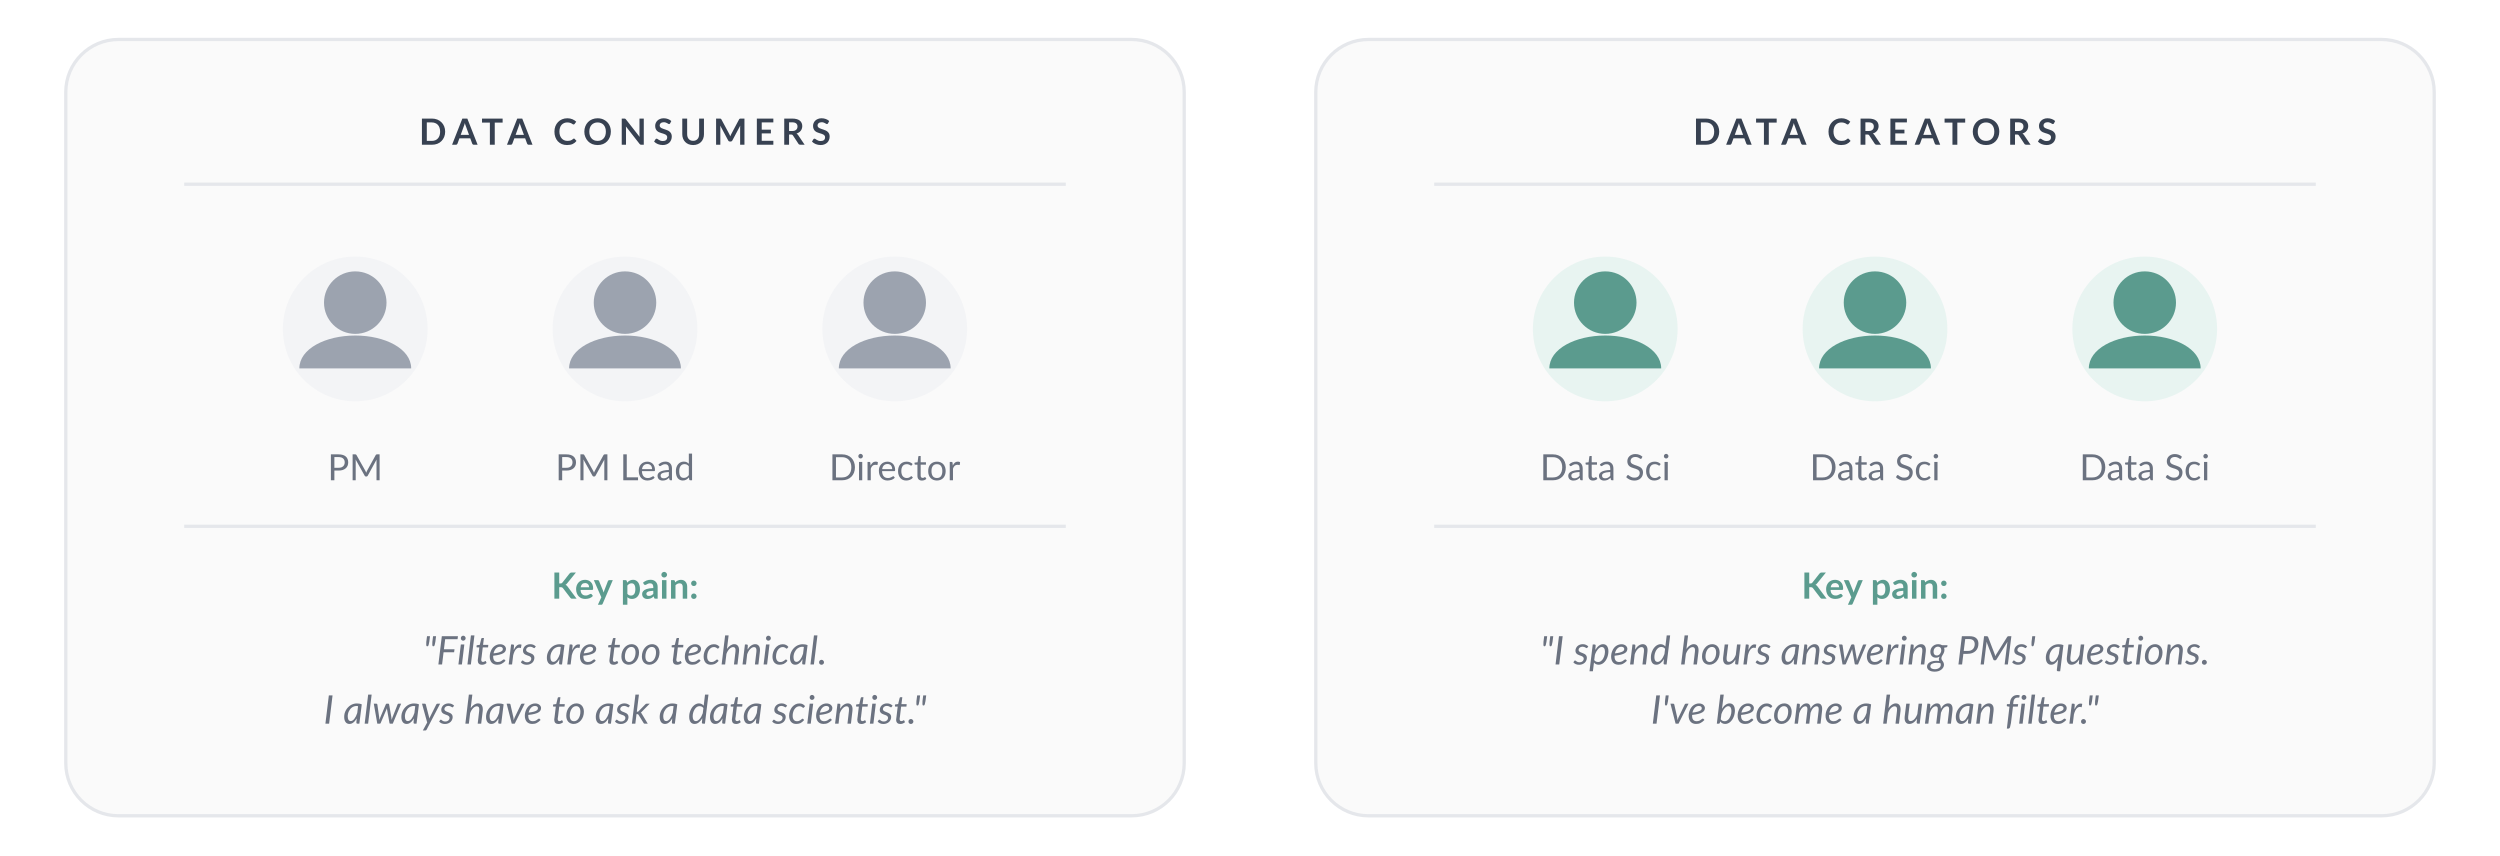
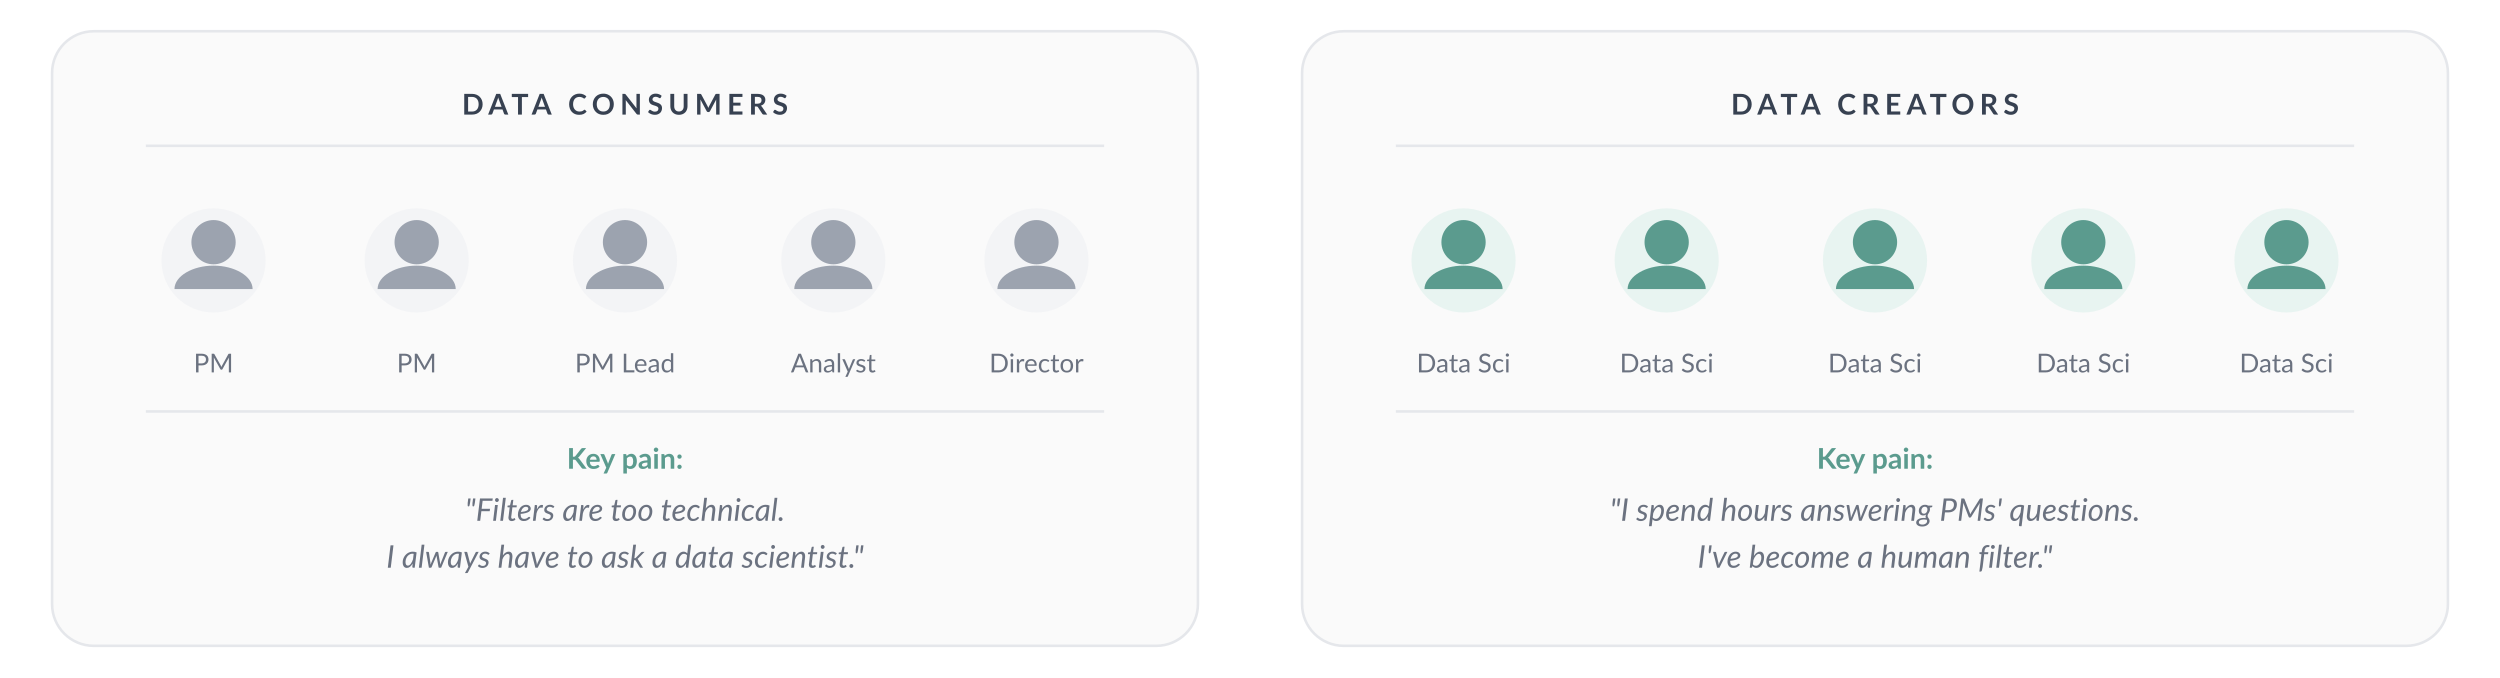
- <svg xmlns="http://www.w3.org/2000/svg" viewBox="0 0 760 260" fill="none">
-   <rect x="20" y="12" width="340" height="236" rx="16" fill="#FAFAFA" stroke="#E5E7EB" stroke-width="1" />
-   <text x="190" y="44" font-family="Lato, sans-serif" font-size="11" font-weight="700" fill="#374151" text-anchor="middle" letter-spacing="2">DATA CONSUMERS</text>
-   <line x1="56" y1="56" x2="324" y2="56" stroke="#E5E7EB" stroke-width="1" />
-   <circle cx="108" cy="100" r="22" fill="#F3F4F6" />
-   <circle cx="108" cy="92" r="9.5" fill="#9CA3AF" />
-   <path d="M91,112 C91,106 99,102 108,102 C117,102 125,106 125,112" fill="#9CA3AF" />
-   <text x="108" y="146" font-family="Lato, sans-serif" font-size="11" fill="#6B7280" text-anchor="middle">PM</text>
-   <circle cx="190" cy="100" r="22" fill="#F3F4F6" />
-   <circle cx="190" cy="92" r="9.5" fill="#9CA3AF" />
-   <path d="M173,112 C173,106 181,102 190,102 C199,102 207,106 207,112" fill="#9CA3AF" />
-   <text x="190" y="146" font-family="Lato, sans-serif" font-size="11" fill="#6B7280" text-anchor="middle">PM Lead</text>
-   <circle cx="272" cy="100" r="22" fill="#F3F4F6" />
-   <circle cx="272" cy="92" r="9.5" fill="#9CA3AF" />
-   <path d="M255,112 C255,106 263,102 272,102 C281,102 289,106 289,112" fill="#9CA3AF" />
-   <text x="272" y="146" font-family="Lato, sans-serif" font-size="11" fill="#6B7280" text-anchor="middle">Director</text>
-   <line x1="56" y1="160" x2="324" y2="160" stroke="#E5E7EB" stroke-width="1" />
-   <text x="190" y="182" font-family="Lato, sans-serif" font-size="11" fill="#5B9B8E" text-anchor="middle" font-weight="700">Key pain:</text>
-   <text x="190" y="202" font-family="Lato, sans-serif" font-size="12" fill="#6B7280" text-anchor="middle" font-style="italic">"Filters are too technical.</text>
-   <text x="190" y="220" font-family="Lato, sans-serif" font-size="12" fill="#6B7280" text-anchor="middle" font-style="italic">I always have to ask a data scientist."</text>
-   <rect x="400" y="12" width="340" height="236" rx="16" fill="#FAFAFA" stroke="#E5E7EB" stroke-width="1" />
-   <text x="570" y="44" font-family="Lato, sans-serif" font-size="11" font-weight="700" fill="#374151" text-anchor="middle" letter-spacing="2">DATA CREATORS</text>
-   <line x1="436" y1="56" x2="704" y2="56" stroke="#E5E7EB" stroke-width="1" />
-   <circle cx="488" cy="100" r="22" fill="#E8F4F1" />
-   <circle cx="488" cy="92" r="9.5" fill="#5B9B8E" />
-   <path d="M471,112 C471,106 479,102 488,102 C497,102 505,106 505,112" fill="#5B9B8E" />
-   <text x="488" y="146" font-family="Lato, sans-serif" font-size="11" fill="#6B7280" text-anchor="middle">Data Sci</text>
-   <circle cx="570" cy="100" r="22" fill="#E8F4F1" />
-   <circle cx="570" cy="92" r="9.5" fill="#5B9B8E" />
-   <path d="M553,112 C553,106 561,102 570,102 C579,102 587,106 587,112" fill="#5B9B8E" />
-   <text x="570" y="146" font-family="Lato, sans-serif" font-size="11" fill="#6B7280" text-anchor="middle">Data Sci</text>
-   <circle cx="652" cy="100" r="22" fill="#E8F4F1" />
-   <circle cx="652" cy="92" r="9.5" fill="#5B9B8E" />
-   <path d="M635,112 C635,106 643,102 652,102 C661,102 669,106 669,112" fill="#5B9B8E" />
-   <text x="652" y="146" font-family="Lato, sans-serif" font-size="11" fill="#6B7280" text-anchor="middle">Data Sci</text>
-   <line x1="436" y1="160" x2="704" y2="160" stroke="#E5E7EB" stroke-width="1" />
-   <text x="570" y="182" font-family="Lato, sans-serif" font-size="11" fill="#5B9B8E" text-anchor="middle" font-weight="700">Key pain:</text>
-   <text x="570" y="202" font-family="Lato, sans-serif" font-size="12" fill="#6B7280" text-anchor="middle" font-style="italic">"I spend hours answering PMs' questions.</text>
-   <text x="570" y="220" font-family="Lato, sans-serif" font-size="12" fill="#6B7280" text-anchor="middle" font-style="italic">I've become a human filter."</text>
+ <svg xmlns="http://www.w3.org/2000/svg" viewBox="0 0 960 260" fill="none">
+   <rect x="20" y="12" width="440" height="236" rx="16" fill="#FAFAFA" stroke="#E5E7EB" stroke-width="1" />
+   <text x="240" y="44" font-family="Lato, sans-serif" font-size="11" font-weight="700" fill="#374151" text-anchor="middle" letter-spacing="2">DATA CONSUMERS</text>
+   <line x1="56" y1="56" x2="424" y2="56" stroke="#E5E7EB" stroke-width="1" />
+   <circle cx="82" cy="100" r="20" fill="#F3F4F6" />
+   <circle cx="82" cy="93" r="8.5" fill="#9CA3AF" />
+   <path d="M67,111 C67,106 74,102 82,102 C90,102 97,106 97,111" fill="#9CA3AF" />
+   <text x="82" y="143" font-family="Lato, sans-serif" font-size="10" fill="#6B7280" text-anchor="middle">PM</text>
+   <circle cx="160" cy="100" r="20" fill="#F3F4F6" />
+   <circle cx="160" cy="93" r="8.5" fill="#9CA3AF" />
+   <path d="M145,111 C145,106 152,102 160,102 C168,102 175,106 175,111" fill="#9CA3AF" />
+   <text x="160" y="143" font-family="Lato, sans-serif" font-size="10" fill="#6B7280" text-anchor="middle">PM</text>
+   <circle cx="240" cy="100" r="20" fill="#F3F4F6" />
+   <circle cx="240" cy="93" r="8.5" fill="#9CA3AF" />
+   <path d="M225,111 C225,106 232,102 240,102 C248,102 255,106 255,111" fill="#9CA3AF" />
+   <text x="240" y="143" font-family="Lato, sans-serif" font-size="10" fill="#6B7280" text-anchor="middle">PM Lead</text>
+   <circle cx="320" cy="100" r="20" fill="#F3F4F6" />
+   <circle cx="320" cy="93" r="8.5" fill="#9CA3AF" />
+   <path d="M305,111 C305,106 312,102 320,102 C328,102 335,106 335,111" fill="#9CA3AF" />
+   <text x="320" y="143" font-family="Lato, sans-serif" font-size="10" fill="#6B7280" text-anchor="middle">Analyst</text>
+   <circle cx="398" cy="100" r="20" fill="#F3F4F6" />
+   <circle cx="398" cy="93" r="8.5" fill="#9CA3AF" />
+   <path d="M383,111 C383,106 390,102 398,102 C406,102 413,106 413,111" fill="#9CA3AF" />
+   <text x="398" y="143" font-family="Lato, sans-serif" font-size="10" fill="#6B7280" text-anchor="middle">Director</text>
+   <line x1="56" y1="158" x2="424" y2="158" stroke="#E5E7EB" stroke-width="1" />
+   <text x="240" y="180" font-family="Lato, sans-serif" font-size="11" fill="#5B9B8E" text-anchor="middle" font-weight="700">Key pain:</text>
+   <text x="240" y="200" font-family="Lato, sans-serif" font-size="12" fill="#6B7280" text-anchor="middle" font-style="italic">"Filters are too technical.</text>
+   <text x="240" y="218" font-family="Lato, sans-serif" font-size="12" fill="#6B7280" text-anchor="middle" font-style="italic">I always have to ask a data scientist."</text>
+   <rect x="500" y="12" width="440" height="236" rx="16" fill="#FAFAFA" stroke="#E5E7EB" stroke-width="1" />
+   <text x="720" y="44" font-family="Lato, sans-serif" font-size="11" font-weight="700" fill="#374151" text-anchor="middle" letter-spacing="2">DATA CREATORS</text>
+   <line x1="536" y1="56" x2="904" y2="56" stroke="#E5E7EB" stroke-width="1" />
+   <circle cx="562" cy="100" r="20" fill="#E8F4F1" />
+   <circle cx="562" cy="93" r="8.5" fill="#5B9B8E" />
+   <path d="M547,111 C547,106 554,102 562,102 C570,102 577,106 577,111" fill="#5B9B8E" />
+   <text x="562" y="143" font-family="Lato, sans-serif" font-size="10" fill="#6B7280" text-anchor="middle">Data Sci</text>
+   <circle cx="640" cy="100" r="20" fill="#E8F4F1" />
+   <circle cx="640" cy="93" r="8.5" fill="#5B9B8E" />
+   <path d="M625,111 C625,106 632,102 640,102 C648,102 655,106 655,111" fill="#5B9B8E" />
+   <text x="640" y="143" font-family="Lato, sans-serif" font-size="10" fill="#6B7280" text-anchor="middle">Data Sci</text>
+   <circle cx="720" cy="100" r="20" fill="#E8F4F1" />
+   <circle cx="720" cy="93" r="8.5" fill="#5B9B8E" />
+   <path d="M705,111 C705,106 712,102 720,102 C728,102 735,106 735,111" fill="#5B9B8E" />
+   <text x="720" y="143" font-family="Lato, sans-serif" font-size="10" fill="#6B7280" text-anchor="middle">Data Sci</text>
+   <circle cx="800" cy="100" r="20" fill="#E8F4F1" />
+   <circle cx="800" cy="93" r="8.5" fill="#5B9B8E" />
+   <path d="M785,111 C785,106 792,102 800,102 C808,102 815,106 815,111" fill="#5B9B8E" />
+   <text x="800" y="143" font-family="Lato, sans-serif" font-size="10" fill="#6B7280" text-anchor="middle">Data Sci</text>
+   <circle cx="878" cy="100" r="20" fill="#E8F4F1" />
+   <circle cx="878" cy="93" r="8.5" fill="#5B9B8E" />
+   <path d="M863,111 C863,106 870,102 878,102 C886,102 893,106 893,111" fill="#5B9B8E" />
+   <text x="878" y="143" font-family="Lato, sans-serif" font-size="10" fill="#6B7280" text-anchor="middle">Data Sci</text>
+   <line x1="536" y1="158" x2="904" y2="158" stroke="#E5E7EB" stroke-width="1" />
+   <text x="720" y="180" font-family="Lato, sans-serif" font-size="11" fill="#5B9B8E" text-anchor="middle" font-weight="700">Key pain:</text>
+   <text x="720" y="200" font-family="Lato, sans-serif" font-size="12" fill="#6B7280" text-anchor="middle" font-style="italic">"I spend hours answering PMs' questions.</text>
+   <text x="720" y="218" font-family="Lato, sans-serif" font-size="12" fill="#6B7280" text-anchor="middle" font-style="italic">I've become a human filter."</text>
</svg>
